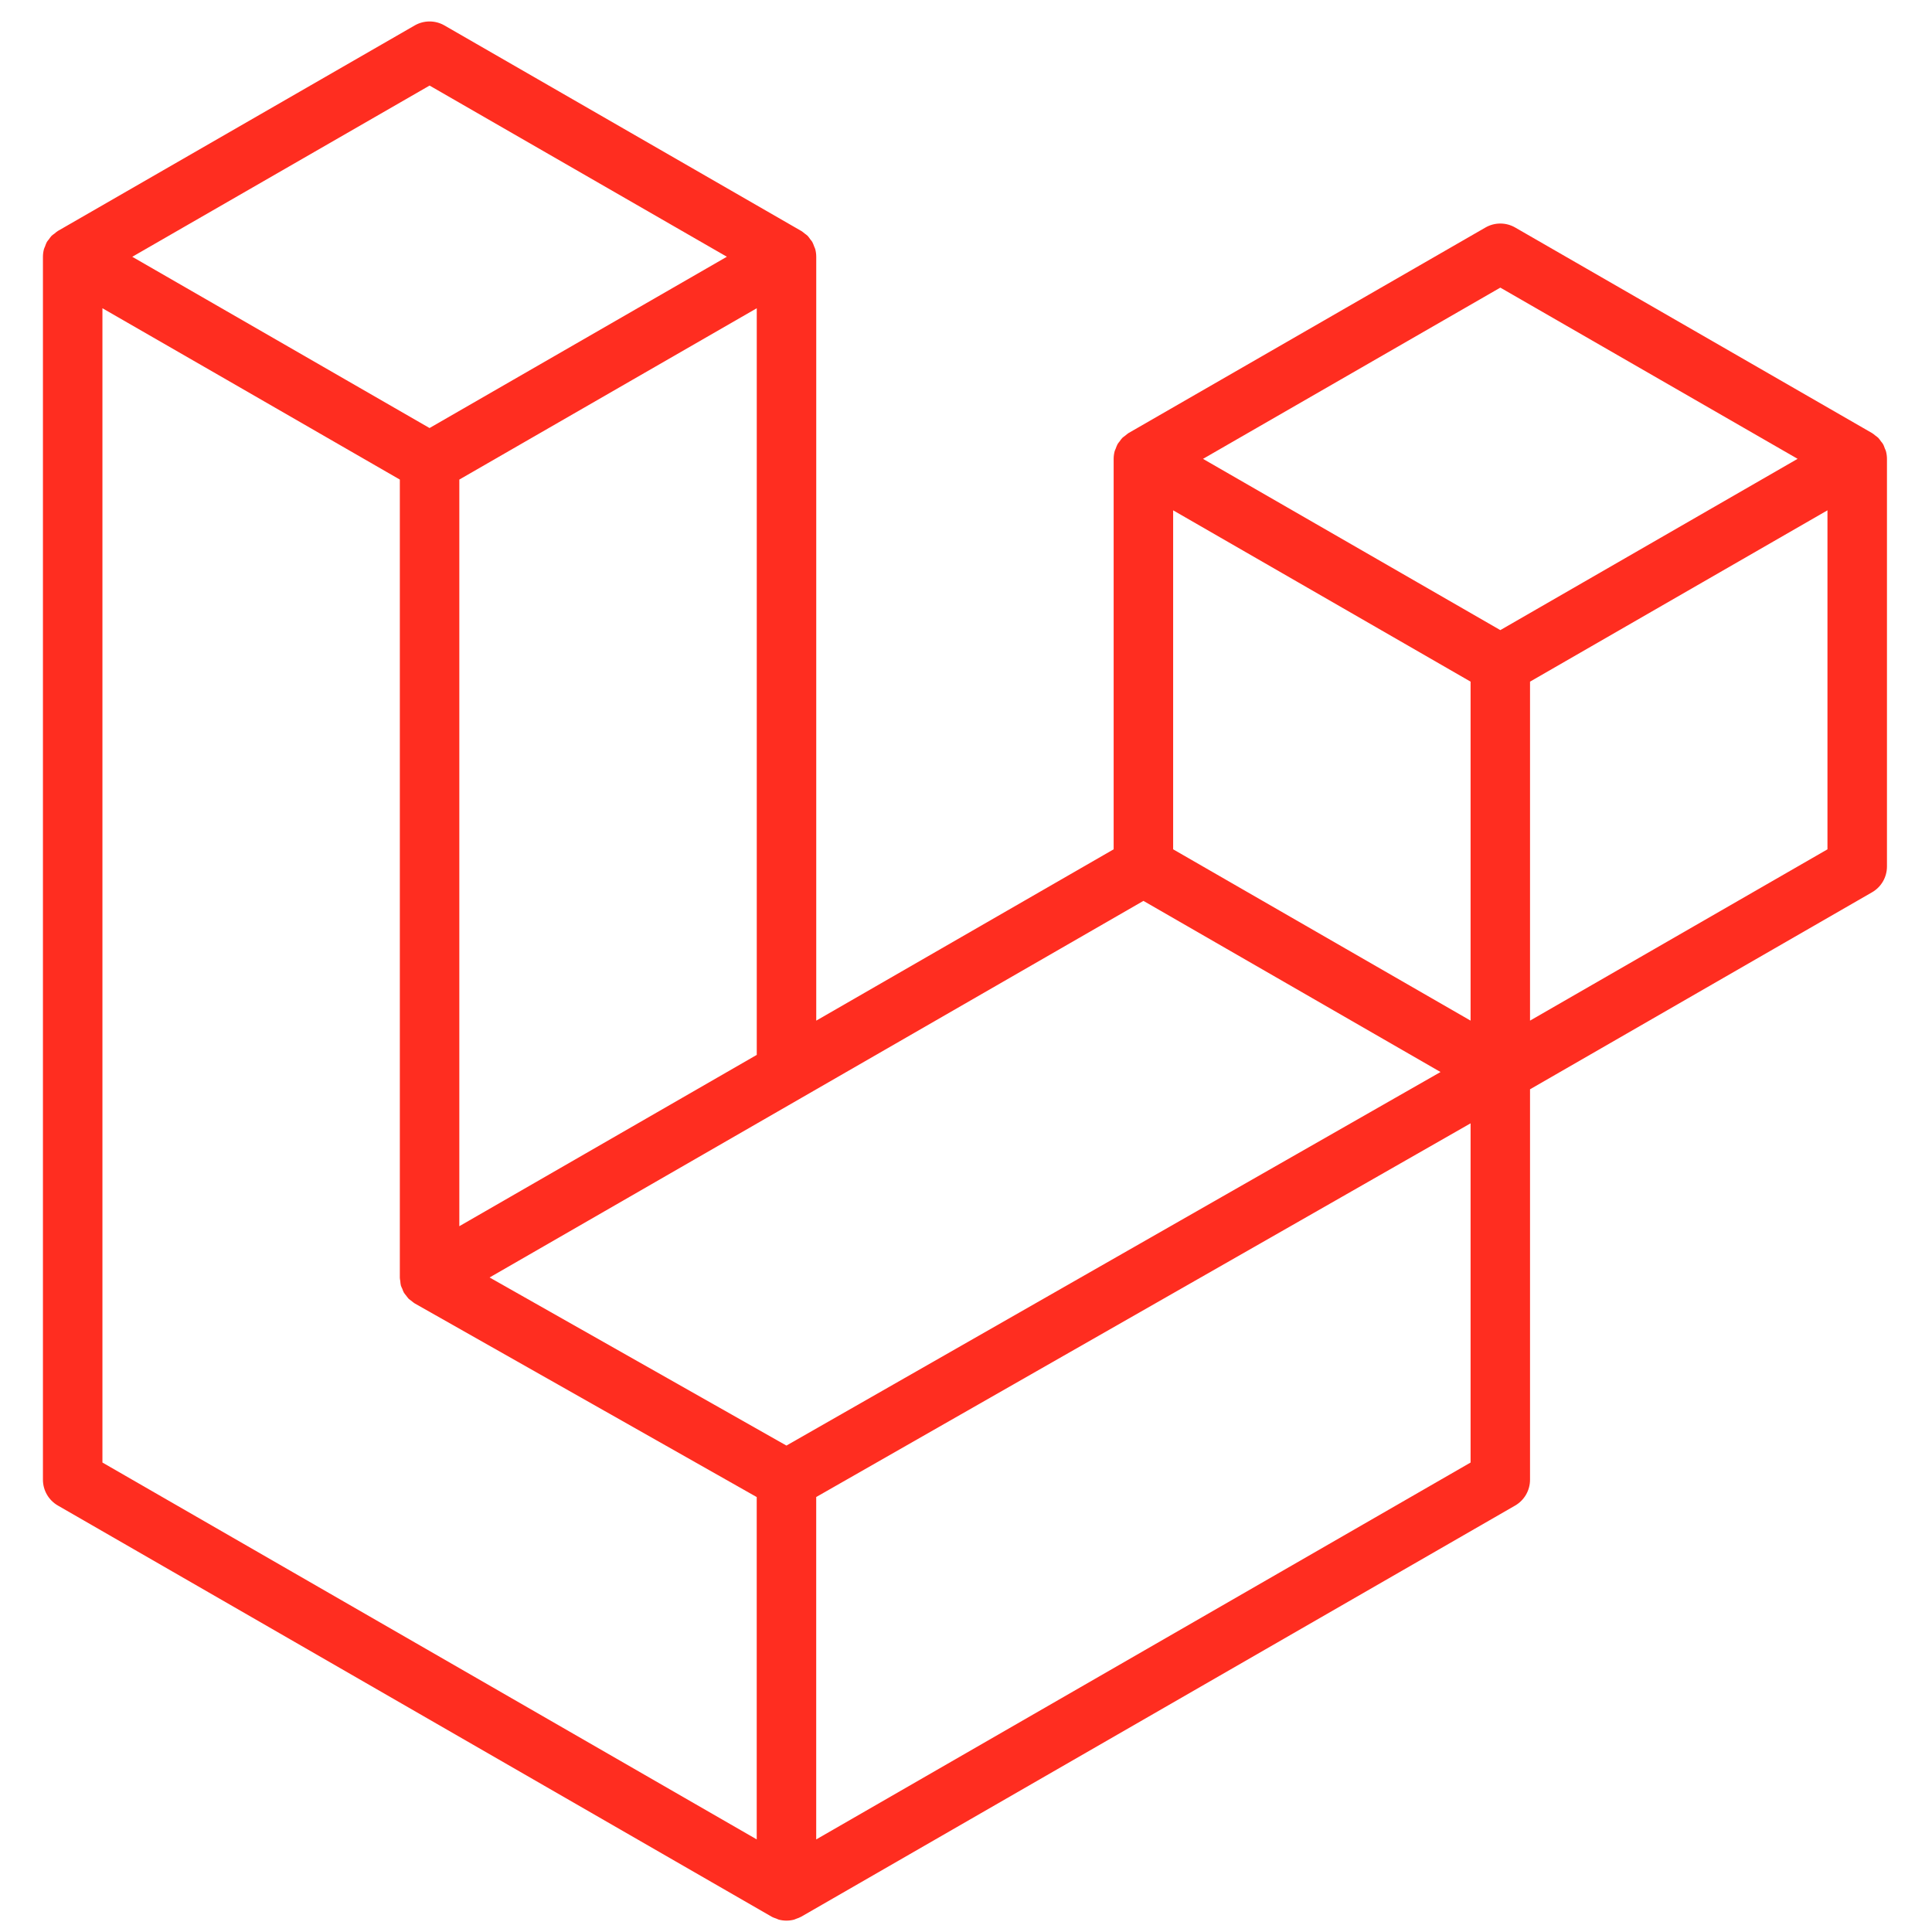
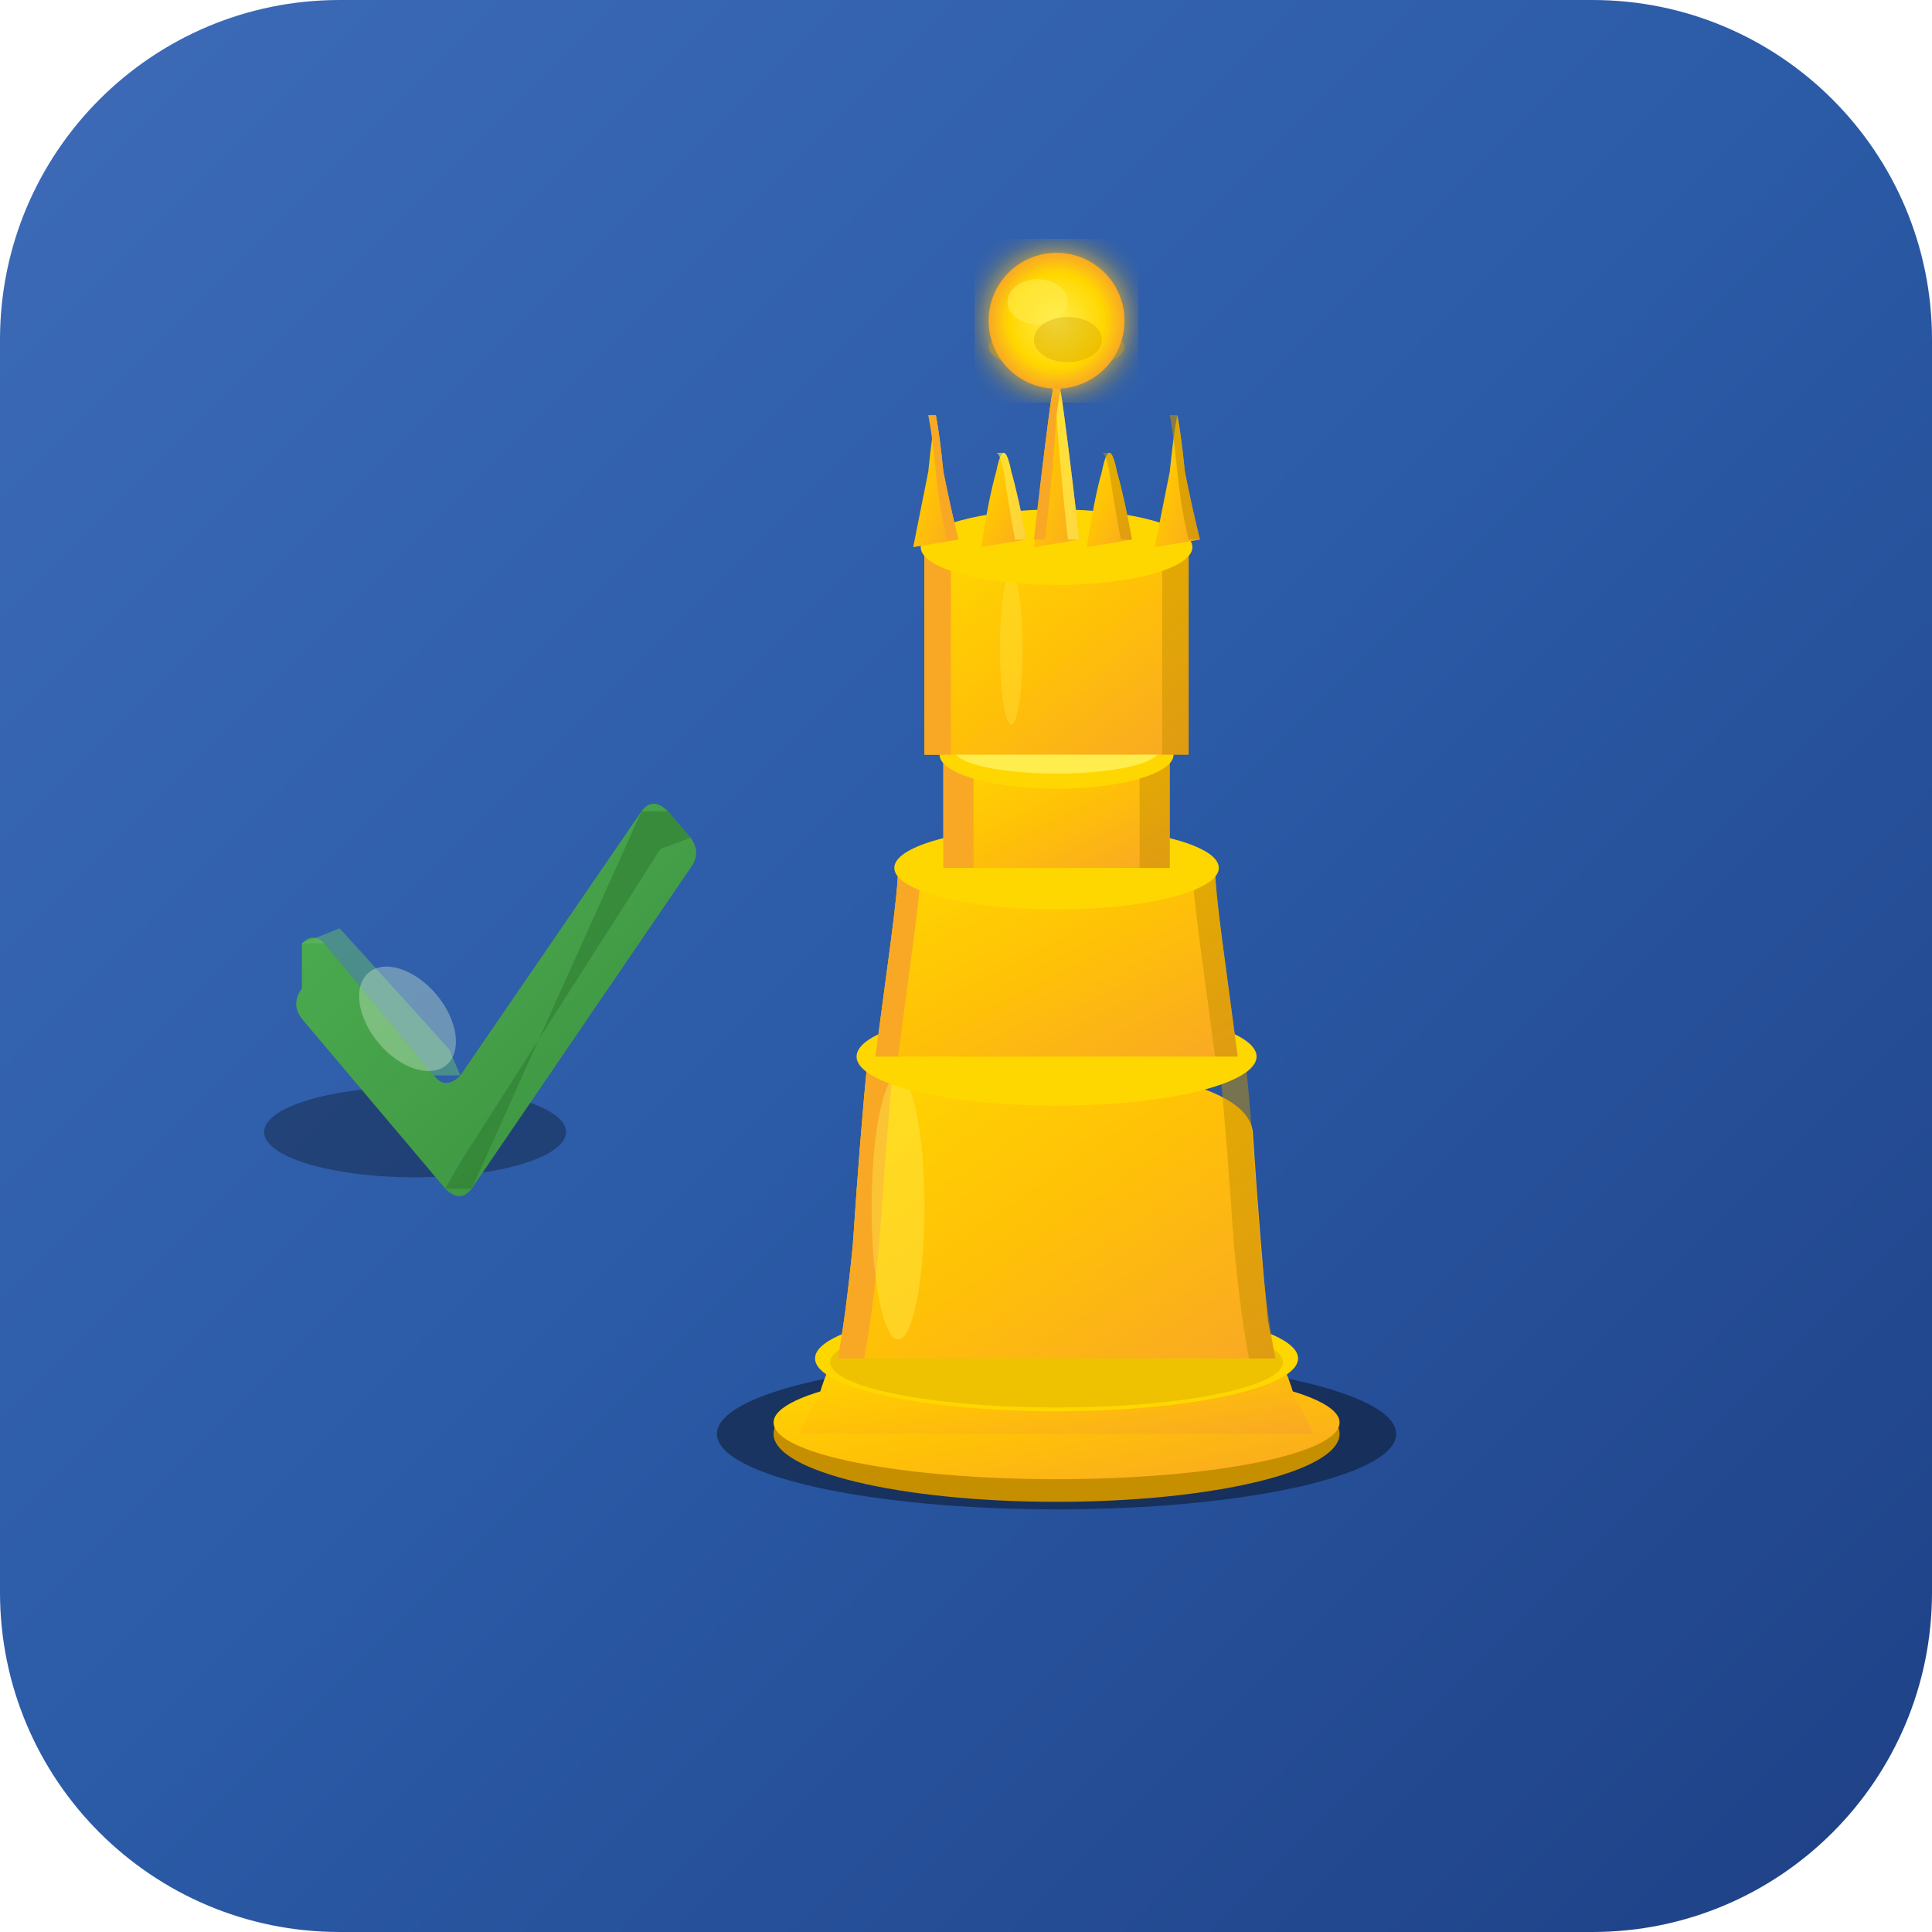
- <svg xmlns="http://www.w3.org/2000/svg" width="166" height="166" viewBox="0 0 166 166" fill="none">
-   <path fill-rule="evenodd" clip-rule="evenodd" d="M162.041 38.759C162.099 38.977 162.129 39.201 162.13 39.426V74.452C162.13 74.902 162.011 75.344 161.786 75.733C161.561 76.122 161.237 76.444 160.847 76.668L131.462 93.594V127.141C131.462 128.054 130.977 128.897 130.186 129.357L68.847 164.683C68.707 164.763 68.554 164.814 68.401 164.868C68.343 164.887 68.289 164.922 68.228 164.938C67.8 165.051 67.349 165.051 66.92 164.938C66.85 164.919 66.786 164.881 66.719 164.855C66.579 164.804 66.432 164.76 66.298 164.683L4.972 129.357C4.583 129.133 4.259 128.81 4.034 128.421C3.808 128.032 3.69 127.591 3.689 127.141L3.689 22.063C3.689 21.834 3.721 21.61 3.779 21.393C3.798 21.32 3.843 21.253 3.868 21.179C3.916 21.045 3.961 20.908 4.031 20.783C4.079 20.7 4.149 20.633 4.206 20.557C4.28 20.454 4.347 20.349 4.433 20.26C4.506 20.186 4.602 20.132 4.685 20.068C4.778 19.992 4.861 19.909 4.966 19.848L35.633 2.185C36.022 1.961 36.462 1.844 36.91 1.844C37.358 1.844 37.798 1.961 38.186 2.185L68.851 19.848H68.857C68.959 19.912 69.045 19.992 69.138 20.065C69.221 20.129 69.313 20.186 69.387 20.257C69.476 20.349 69.54 20.454 69.616 20.557C69.671 20.633 69.744 20.7 69.789 20.783C69.862 20.911 69.904 21.045 69.955 21.179C69.98 21.253 70.025 21.32 70.044 21.396C70.103 21.614 70.133 21.838 70.133 22.063V87.694L95.686 72.974V39.423C95.686 39.2 95.718 38.973 95.775 38.759C95.798 38.683 95.839 38.615 95.865 38.542C95.916 38.408 95.96 38.271 96.031 38.146C96.079 38.063 96.149 37.996 96.203 37.92C96.279 37.818 96.343 37.712 96.433 37.623C96.506 37.549 96.599 37.495 96.681 37.431C96.777 37.355 96.86 37.272 96.962 37.211L127.633 19.548C128.021 19.324 128.461 19.206 128.91 19.206C129.358 19.206 129.798 19.324 130.186 19.548L160.85 37.211C160.959 37.275 161.042 37.355 161.137 37.428C161.217 37.492 161.31 37.549 161.383 37.62C161.473 37.712 161.536 37.818 161.613 37.92C161.67 37.996 161.741 38.063 161.785 38.146C161.859 38.271 161.9 38.408 161.951 38.542C161.98 38.615 162.021 38.683 162.041 38.759ZM157.018 72.974V43.848L146.287 50.028L131.462 58.568V87.694L157.021 72.974H157.018ZM126.354 125.663V96.518L111.771 104.85L70.13 128.626V158.046L126.354 125.663ZM8.801 26.485V125.663L65.018 158.043V128.629L35.649 112L35.64 111.994L35.627 111.988C35.528 111.93 35.445 111.847 35.353 111.777C35.273 111.713 35.18 111.662 35.11 111.592L35.104 111.582C35.021 111.502 34.963 111.403 34.893 111.314C34.829 111.228 34.753 111.154 34.702 111.065L34.699 111.055C34.641 110.96 34.606 110.845 34.565 110.736C34.523 110.64 34.469 110.551 34.443 110.449C34.411 110.328 34.405 110.197 34.392 110.072C34.379 109.976 34.354 109.881 34.354 109.785V109.778V41.205L19.532 32.662L8.801 26.485ZM36.913 7.35L11.364 22.063L36.907 36.777L62.453 22.06L36.907 7.35H36.913ZM50.2 99.174L65.022 90.637V26.485L54.291 32.665L39.466 41.205V105.357L50.2 99.174ZM128.91 24.713L103.363 39.426L128.91 54.14L154.453 39.423L128.91 24.713ZM126.354 58.568L111.529 50.028L100.798 43.848V72.974L115.619 81.511L126.354 87.694V58.568ZM67.571 124.205L105.042 102.803L123.772 92.109L98.245 77.405L68.854 94.334L42.066 109.762L67.571 124.205Z" fill="#FF2D20" />
+ <svg xmlns="http://www.w3.org/2000/svg" width="512" height="512" viewBox="0 0 512 512">
+   <defs>
+     <linearGradient id="bgGrad3d" x1="0%" y1="0%" x2="100%" y2="100%">
+       <stop offset="0%" style="stop-color:#3d6bb8;stop-opacity:1" />
+       <stop offset="50%" style="stop-color:#2b5aa6;stop-opacity:1" />
+       <stop offset="100%" style="stop-color:#1e4085;stop-opacity:1" />
+     </linearGradient>
+     <linearGradient id="queenGold" x1="0%" y1="0%" x2="100%" y2="100%">
+       <stop offset="0%" style="stop-color:#ffd700;stop-opacity:1" />
+       <stop offset="50%" style="stop-color:#ffc107;stop-opacity:1" />
+       <stop offset="100%" style="stop-color:#f9a825;stop-opacity:1" />
+     </linearGradient>
+     <linearGradient id="checkGreen" x1="0%" y1="0%" x2="100%" y2="100%">
+       <stop offset="0%" style="stop-color:#4caf50;stop-opacity:1" />
+       <stop offset="50%" style="stop-color:#45a049;stop-opacity:1" />
+       <stop offset="100%" style="stop-color:#388e3c;stop-opacity:1" />
+     </linearGradient>
+     <radialGradient id="sphere">
+       <stop offset="0%" style="stop-color:#ffed4e;stop-opacity:1" />
+       <stop offset="70%" style="stop-color:#ffd700;stop-opacity:1" />
+       <stop offset="100%" style="stop-color:#f9a825;stop-opacity:1" />
+     </radialGradient>
+     <filter id="glow">
+       <feGaussianBlur stdDeviation="4" result="coloredBlur" />
+       <feMerge>
+         <feMergeNode in="coloredBlur" />
+         <feMergeNode in="SourceGraphic" />
+       </feMerge>
+     </filter>
+   </defs>
+   <rect width="512" height="512" rx="90" fill="url(#bgGrad3d)" />
+   <g transform="translate(80, 200)">
+     <ellipse cx="30" cy="100" rx="40" ry="12" fill="#000000" opacity="0.3" />
+     <path d="M0 50 Q3 47 6 50 L35 85 Q38 89 42 85 L90 15 Q93 11 97 15 L103 22 Q106 26 103 30 L45 115 Q42 119 38 115 L0 70 Q-3 66 0 62 Z" fill="url(#checkGreen)" />
+     <path d="M103 22 L97 15 L90 15 L45 115 L38 115 L42 108 L95 25 Z" fill="#2e7d32" opacity="0.6" />
+     <path d="M0 50 L6 50 L35 85 L42 85 L39 78 L10 46 Z" fill="#66bb6a" opacity="0.5" />
+     <ellipse cx="28" cy="70" rx="10" ry="16" fill="#c8e6c9" opacity="0.4" transform="rotate(-40 28 70)" />
+   </g>
+   <g transform="translate(280, 100)">
+     <ellipse cx="0" cy="280" rx="90" ry="20" fill="#000000" opacity="0.4" />
+     <ellipse cx="0" cy="280" rx="75" ry="18" fill="#c68f00" />
+     <ellipse cx="0" cy="277" rx="75" ry="15" fill="url(#queenGold)" />
+     <path d="M-68 280 Q-66 275 -63 270 Q-60 260 -58 260 L58 260 Q60 260 63 270 Q66 275 68 280 Z" fill="url(#queenGold)" />
+     <ellipse cx="0" cy="260" rx="64" ry="14" fill="#ffd700" />
+     <ellipse cx="0" cy="261" rx="60" ry="12" fill="#c68f00" opacity="0.3" />
+     <path d="M-58 260 Q-56 250 -54 230 Q-52 200 -50 180 Q50 180 52 200 Q54 230 56 250 Q58 260 58 260 Z" fill="url(#queenGold)" />
+     <path d="M-58 260 Q-56 250 -54 230 Q-52 200 -50 180 L-43 180 Q-45 200 -47 230 Q-49 250 -51 260 Z" fill="#f9a825" />
+     <path d="M58 260 Q56 250 54 230 Q52 200 50 180 L43 180 Q45 200 47 230 Q49 250 51 260 Z" fill="#c68f00" opacity="0.5" />
+     <ellipse cx="-42" cy="220" rx="7" ry="35" fill="#ffed4e" opacity="0.4" />
+     <ellipse cx="0" cy="180" rx="53" ry="13" fill="#ffd700" />
+     <path d="M-48 180 Q-46 165 -44 150 Q-42 135 -42 130 L42 130 Q42 135 44 150 Q46 165 48 180 Z" fill="url(#queenGold)" />
+     <path d="M-48 180 Q-46 165 -44 150 Q-42 135 -42 130 L-36 130 Q-36 135 -38 150 Q-40 165 -42 180 Z" fill="#f9a825" />
+     <path d="M48 180 Q46 165 44 150 Q42 135 42 130 L36 130 Q36 135 38 150 Q40 165 42 180 Z" fill="#c68f00" opacity="0.5" />
+     <ellipse cx="0" cy="130" rx="43" ry="11" fill="#ffd700" />
+     <path d="M-30 130 Q-30 120 -30 110 Q-30 105 -30 100 L30 100 Q30 105 30 110 Q30 120 30 130 Z" fill="url(#queenGold)" />
+     <path d="M-30 130 Q-30 120 -30 110 Q-30 105 -30 100 L-22 100 Q-22 105 -22 110 Q-22 120 -22 130 Z" fill="#f9a825" />
+     <path d="M30 130 Q30 120 30 110 Q30 105 30 100 L22 100 Q22 105 22 110 Q22 120 22 130 Z" fill="#c68f00" opacity="0.5" />
+     <ellipse cx="0" cy="100" rx="31" ry="9" fill="#ffd700" />
+     <ellipse cx="0" cy="99" rx="27" ry="6" fill="#ffed4e" />
+     <path d="M-35 100 Q-35 85 -35 70 Q-35 55 -35 45 L35 45 Q35 55 35 70 Q35 85 35 100 Z" fill="url(#queenGold)" />
+     <path d="M-35 100 Q-35 85 -35 70 Q-35 55 -35 45 L-28 45 Q-28 55 -28 70 Q-28 85 -28 100 Z" fill="#f9a825" />
+     <path d="M35 100 Q35 85 35 70 Q35 55 35 45 L28 45 Q28 55 28 70 Q28 85 28 100 Z" fill="#c68f00" opacity="0.5" />
+     <ellipse cx="-12" cy="72" rx="3" ry="20" fill="#ffed4e" opacity="0.3" />
+     <ellipse cx="0" cy="45" rx="36" ry="10" fill="#ffd700" />
+     <path d="M-38 45 Q-36 35 -34 25 Q-33 15 -32 10 Q-31 15 -30 25 Q-28 35 -26 43 Z" fill="url(#queenGold)" />
+     <path d="M-32 10 Q-31 15 -30 25 Q-28 35 -26 43 L-29 43 Q-31 35 -32 25 Q-33 15 -34 10 Z" fill="#f9a825" />
+     <path d="M-20 45 Q-18 32 -16 25 Q-15 20 -14 20 Q-13 20 -12 25 Q-10 32 -8 43 Z" fill="url(#queenGold)" />
+     <path d="M-14 20 Q-13 20 -12 25 Q-10 32 -8 43 L-11 43 Q-13 32 -14 25 Q-15 20 -16 20 Z" fill="#ffed4e" opacity="0.6" />
+     <path d="M-6 45 Q-4 25 -2 10 Q-1 2 0 0 Q1 2 2 10 Q4 25 6 43 Z" fill="url(#queenGold)" />
+     <path d="M0 0 Q1 2 2 10 Q4 25 6 43 L3 43 Q1 25 0 10 Q-1 2 -2 0 Z" fill="#ffed4e" opacity="0.7" />
+     <path d="M0 0 Q-1 2 -2 10 Q-4 25 -6 43 L-3 43 Q-1 25 0 10 Q1 2 2 0 Z" fill="#f9a825" />
+     <path d="M8 45 Q10 32 12 25 Q13 20 14 20 Q15 20 16 25 Q18 32 20 43 Z" fill="url(#queenGold)" />
+     <path d="M14 20 Q15 20 16 25 Q18 32 20 43 L17 43 Q15 32 14 25 Q13 20 12 20 Z" fill="#c68f00" opacity="0.5" />
+     <path d="M26 45 Q28 35 30 25 Q31 15 32 10 Q33 15 34 25 Q36 35 38 43 Z" fill="url(#queenGold)" />
+     <path d="M32 10 Q33 15 34 25 Q36 35 38 43 L35 43 Q33 35 32 25 Q31 15 30 10 Z" fill="#c68f00" opacity="0.6" />
+     <ellipse cx="0" cy="-8" rx="18" ry="6" fill="#c68f00" opacity="0.4" />
+     <circle cx="0" cy="-15" r="18" fill="url(#sphere)" filter="url(#glow)" />
+     <ellipse cx="-5" cy="-20" rx="8" ry="6" fill="#ffed4e" opacity="0.6" />
+     <ellipse cx="3" cy="-10" rx="9" ry="6" fill="#c68f00" opacity="0.3" />
+   </g>
</svg>
